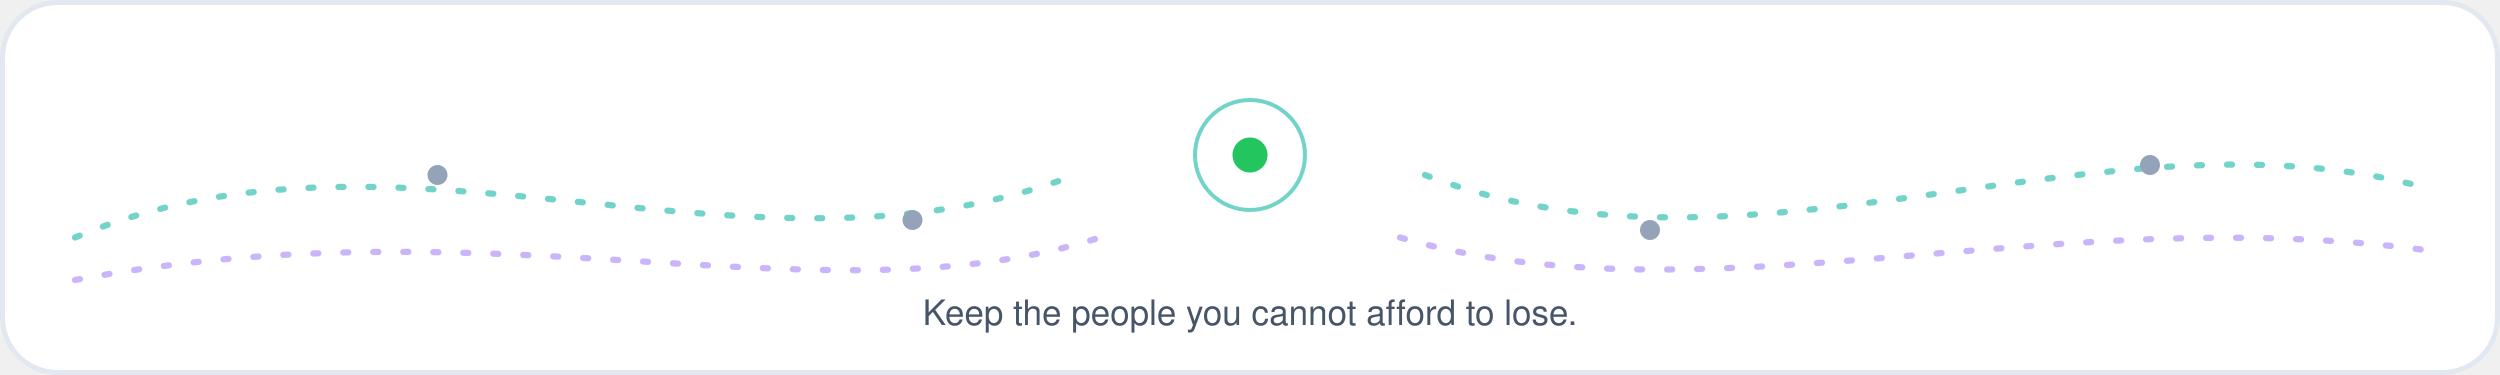
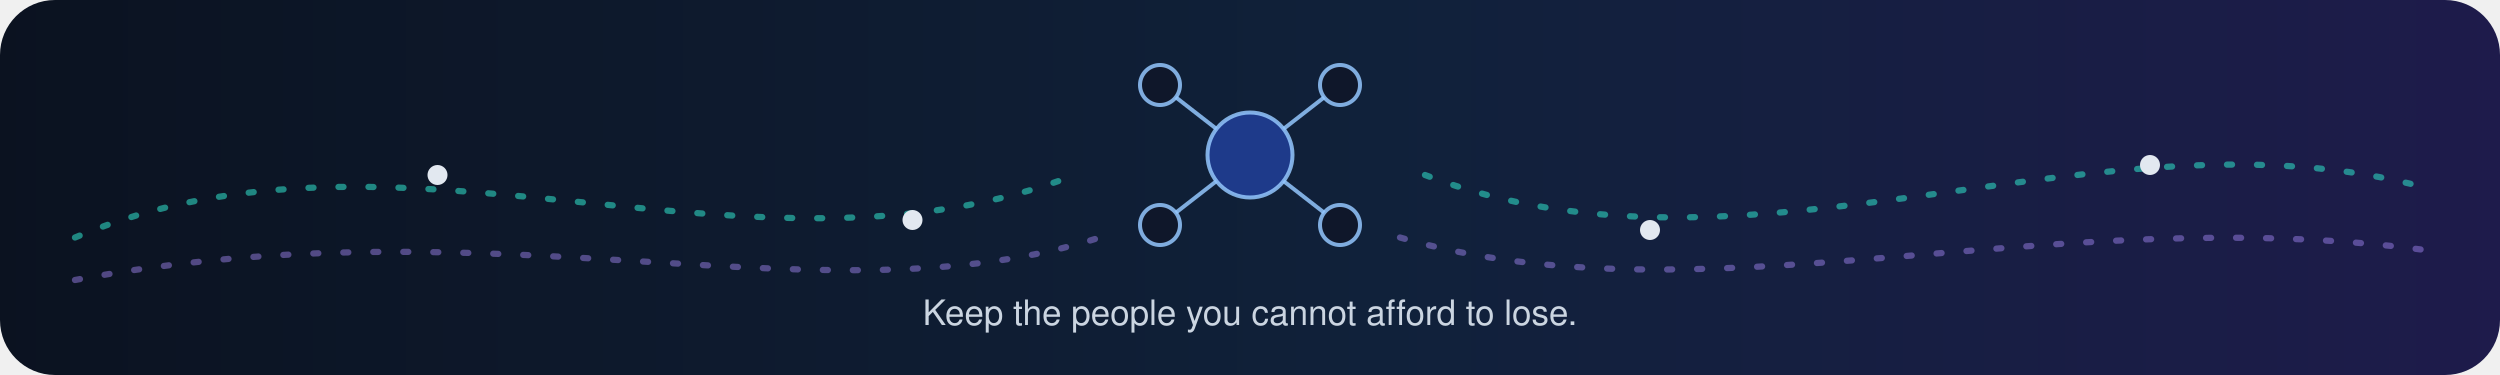
<svg xmlns="http://www.w3.org/2000/svg" viewBox="0 0 1000 150" width="1000" height="150" role="img" aria-label="Keep the people you cannot afford to lose.">
  <defs>
+     <linearGradient id="bg" x1="0" y1="0" x2="1" y2="0">
+       <stop offset="0" stop-color="#0B1220" />
+       <stop offset="0.55" stop-color="#10213A" />
+       <stop offset="1" stop-color="#1E1B4B" />
+     </linearGradient>
  </defs>
  <style>
    text { font-family: "Segoe UI", -apple-system, Helvetica, Arial, sans-serif; }
    .wave { fill: none; stroke-width: 2.5; stroke-linecap: round; stroke-dasharray: 2 10; animation: flow 6s linear infinite; }
    @keyframes flow { to { stroke-dashoffset: -120; } }
-     .pulse { animation: pulse 2s ease-in-out infinite; }
-     @keyframes pulse { 0%, 100% { opacity: 1; } 50% { opacity: 0.3; } }
+     .pulse { animation: pulse 3s ease-in-out infinite; transform-origin: 500px 62px; }
+     @keyframes pulse { 0%, 100% { transform: scale(1); } 50% { transform: scale(1.08); } }
  </style>
-   <rect x="1" y="1" width="998" height="148" rx="22" fill="#FFFFFF" stroke="#E2E8F0" stroke-width="2" />
-   <path class="wave" stroke="#14B8A6" stroke-opacity="0.6" d="M30 95 C 160 40, 300 120, 430 70 M570 70 C 700 120, 840 40, 970 75" />
-   <path class="wave" stroke="#8B5CF6" stroke-opacity="0.45" style="animation-duration:9s" d="M30 112 C 200 80, 330 130, 440 95 M560 95 C 680 130, 820 80, 970 100" />
-   <circle cx="175" cy="70" r="4" fill="#94A3B8" />
-   <circle cx="365" cy="88" r="4" fill="#94A3B8" />
-   <circle cx="660" cy="92" r="4" fill="#94A3B8" />
-   <circle cx="860" cy="66" r="4" fill="#94A3B8" />
-   <circle cx="500" cy="62" r="22" fill="none" stroke="#14B8A6" stroke-opacity="0.6" stroke-width="1.6" />
-   <circle cx="500" cy="62" r="7" fill="#22C55E" class="pulse" />
-   <text x="500" y="130" font-size="14" fill="#475569" text-anchor="middle">Keep the people you cannot afford to lose.</text>
+   <rect width="1000" height="150" rx="22" fill="url(#bg)" />
+   <path class="wave" stroke="#2DD4BF" stroke-opacity="0.6" d="M30 95 C 160 40, 300 120, 430 70 M570 70 C 700 120, 840 40, 970 75" />
+   <path class="wave" stroke="#A78BFA" stroke-opacity="0.45" style="animation-duration:9s" d="M30 112 C 200 80, 330 130, 440 95 M560 95 C 680 130, 820 80, 970 100" />
+   <circle cx="175" cy="70" r="4" fill="#E2E8F0" />
+   <circle cx="365" cy="88" r="4" fill="#E2E8F0" />
+   <circle cx="660" cy="92" r="4" fill="#E2E8F0" />
+   <circle cx="860" cy="66" r="4" fill="#E2E8F0" />
+   <g class="pulse" stroke="#93C5FD" stroke-opacity="0.85" stroke-width="1.6">
+     <line x1="500" y1="62" x2="464" y2="34" />
+     <line x1="500" y1="62" x2="536" y2="34" />
+     <line x1="500" y1="62" x2="464" y2="90" />
+     <line x1="500" y1="62" x2="536" y2="90" />
+     <circle cx="500" cy="62" r="17" fill="#1E3A8A" />
+     <circle cx="464" cy="34" r="8" fill="#0F172A" />
+     <circle cx="536" cy="34" r="8" fill="#0F172A" />
+     <circle cx="464" cy="90" r="8" fill="#0F172A" />
+     <circle cx="536" cy="90" r="8" fill="#0F172A" />
+   </g>
+   <text x="500" y="130" font-size="14" fill="#CBD5E1" text-anchor="middle">Keep the people you cannot afford to lose.</text>
</svg>
